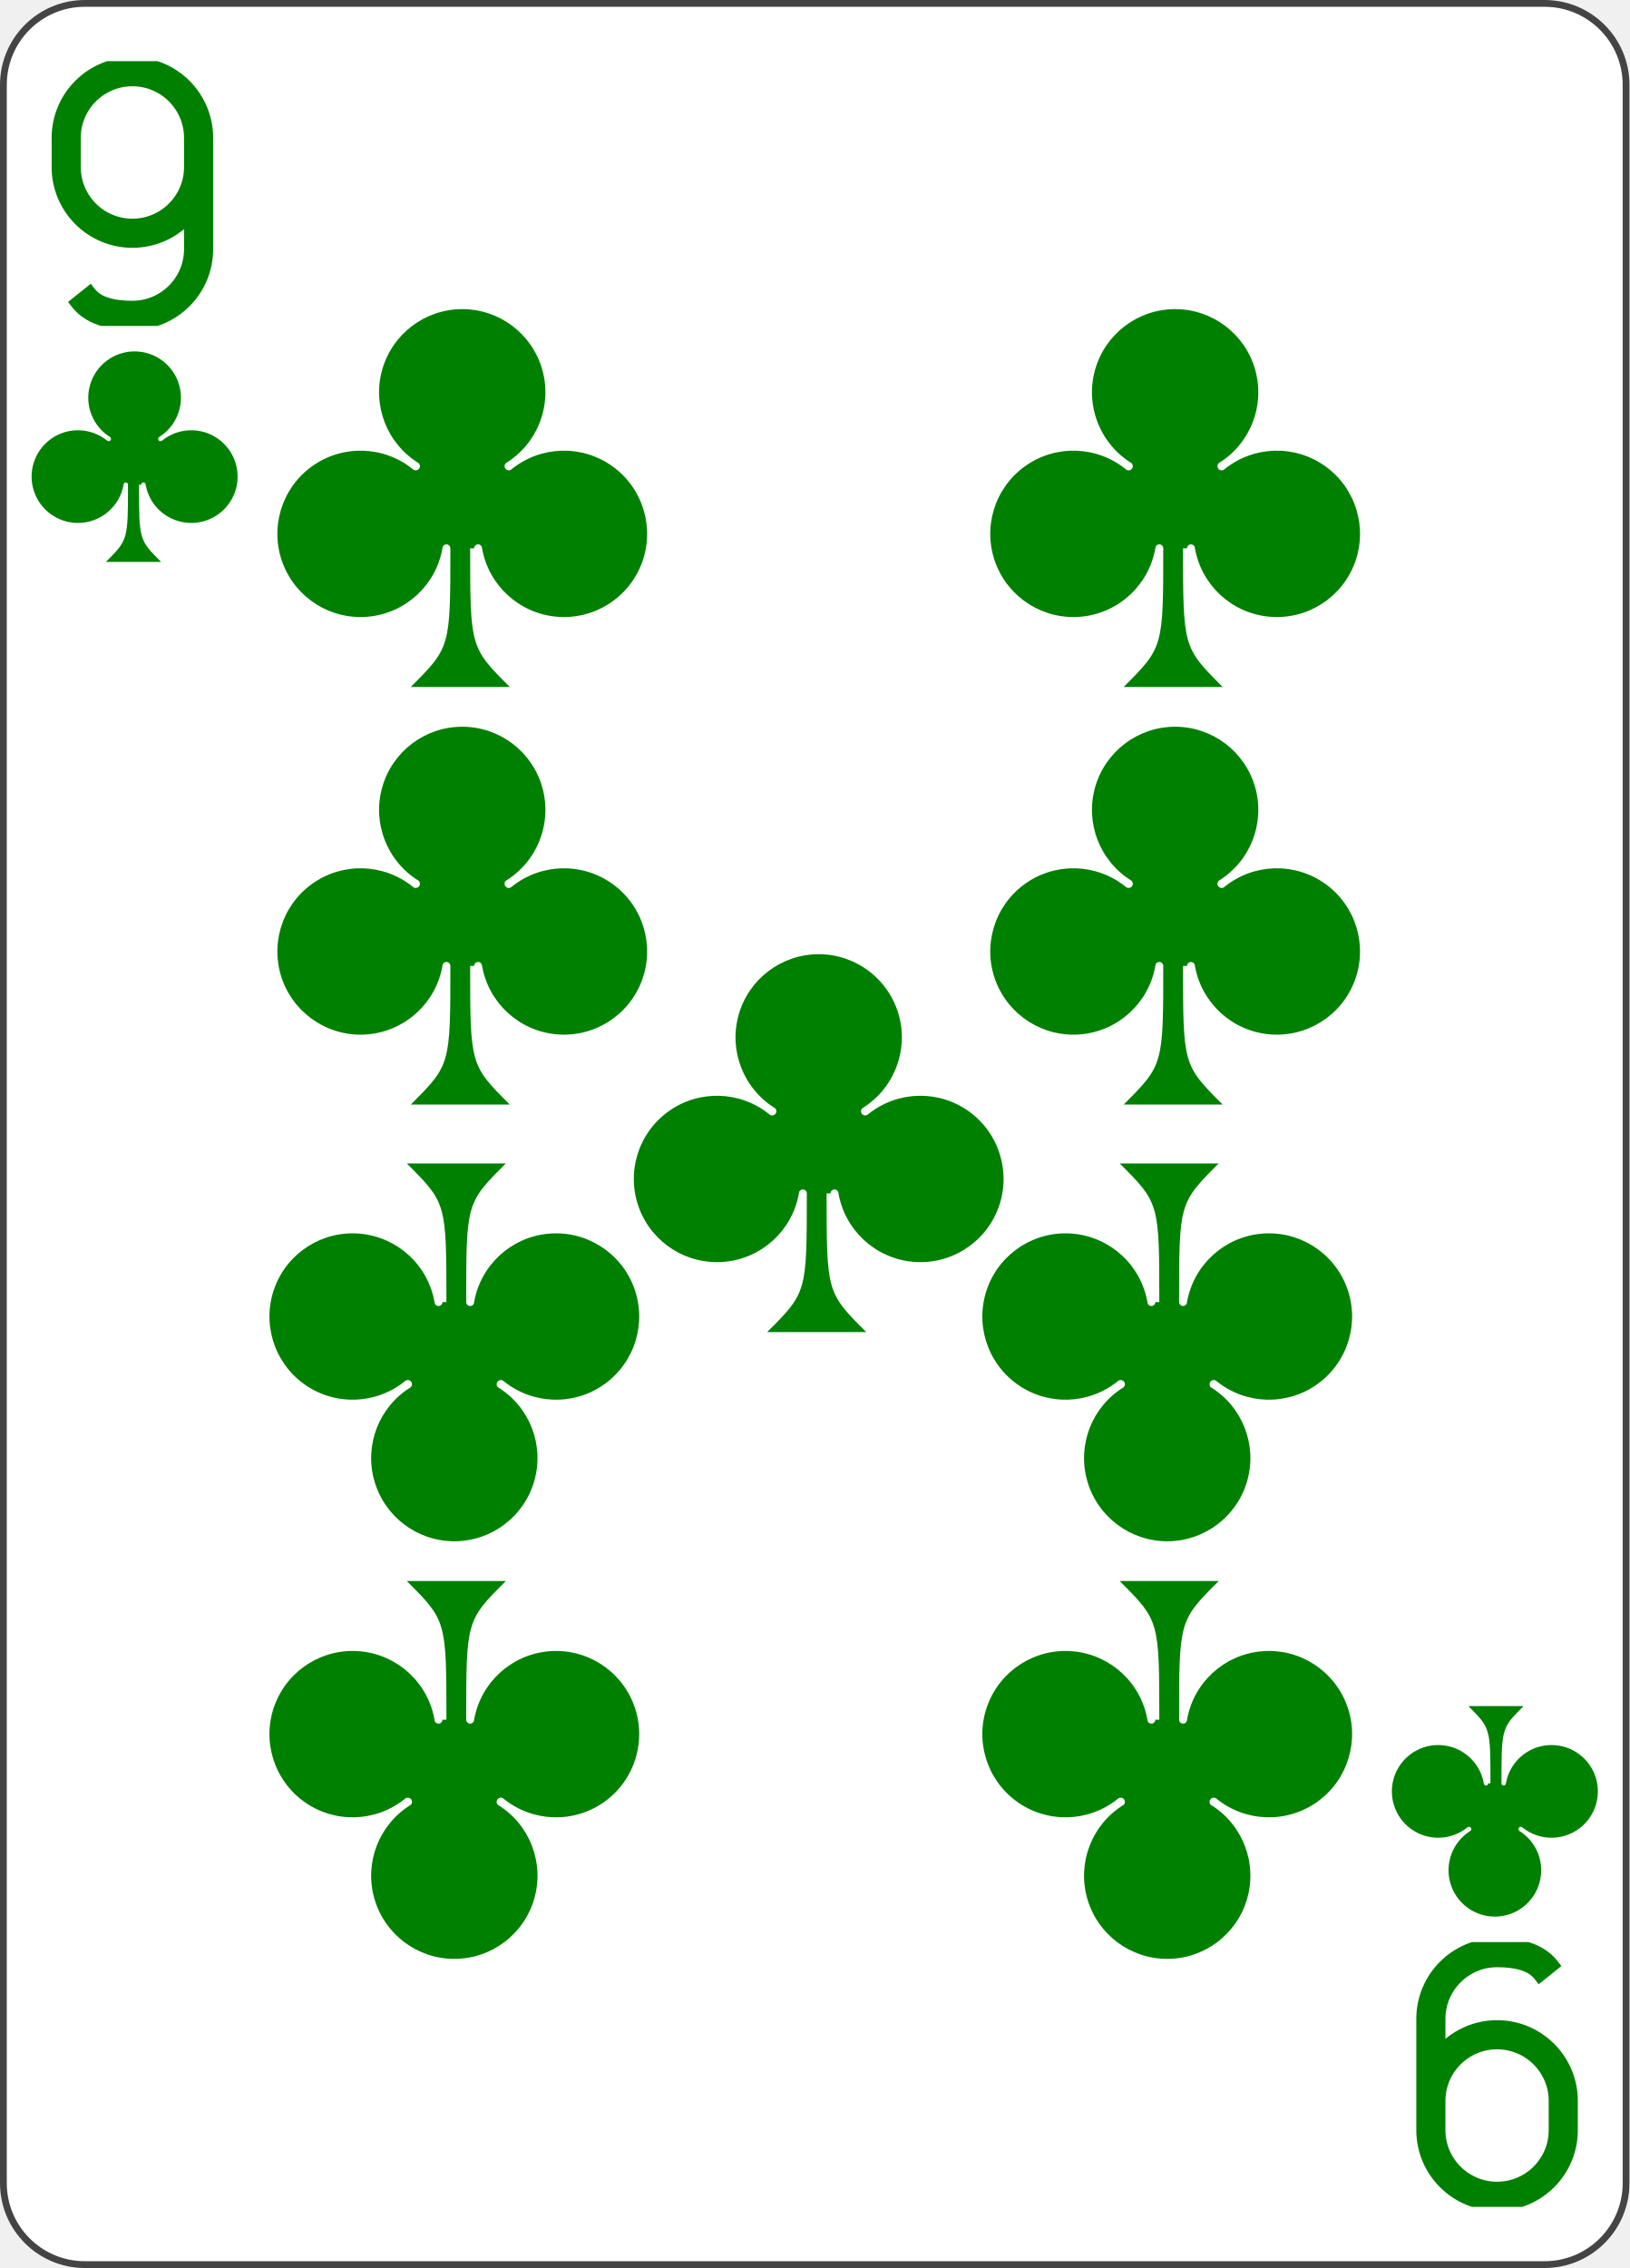
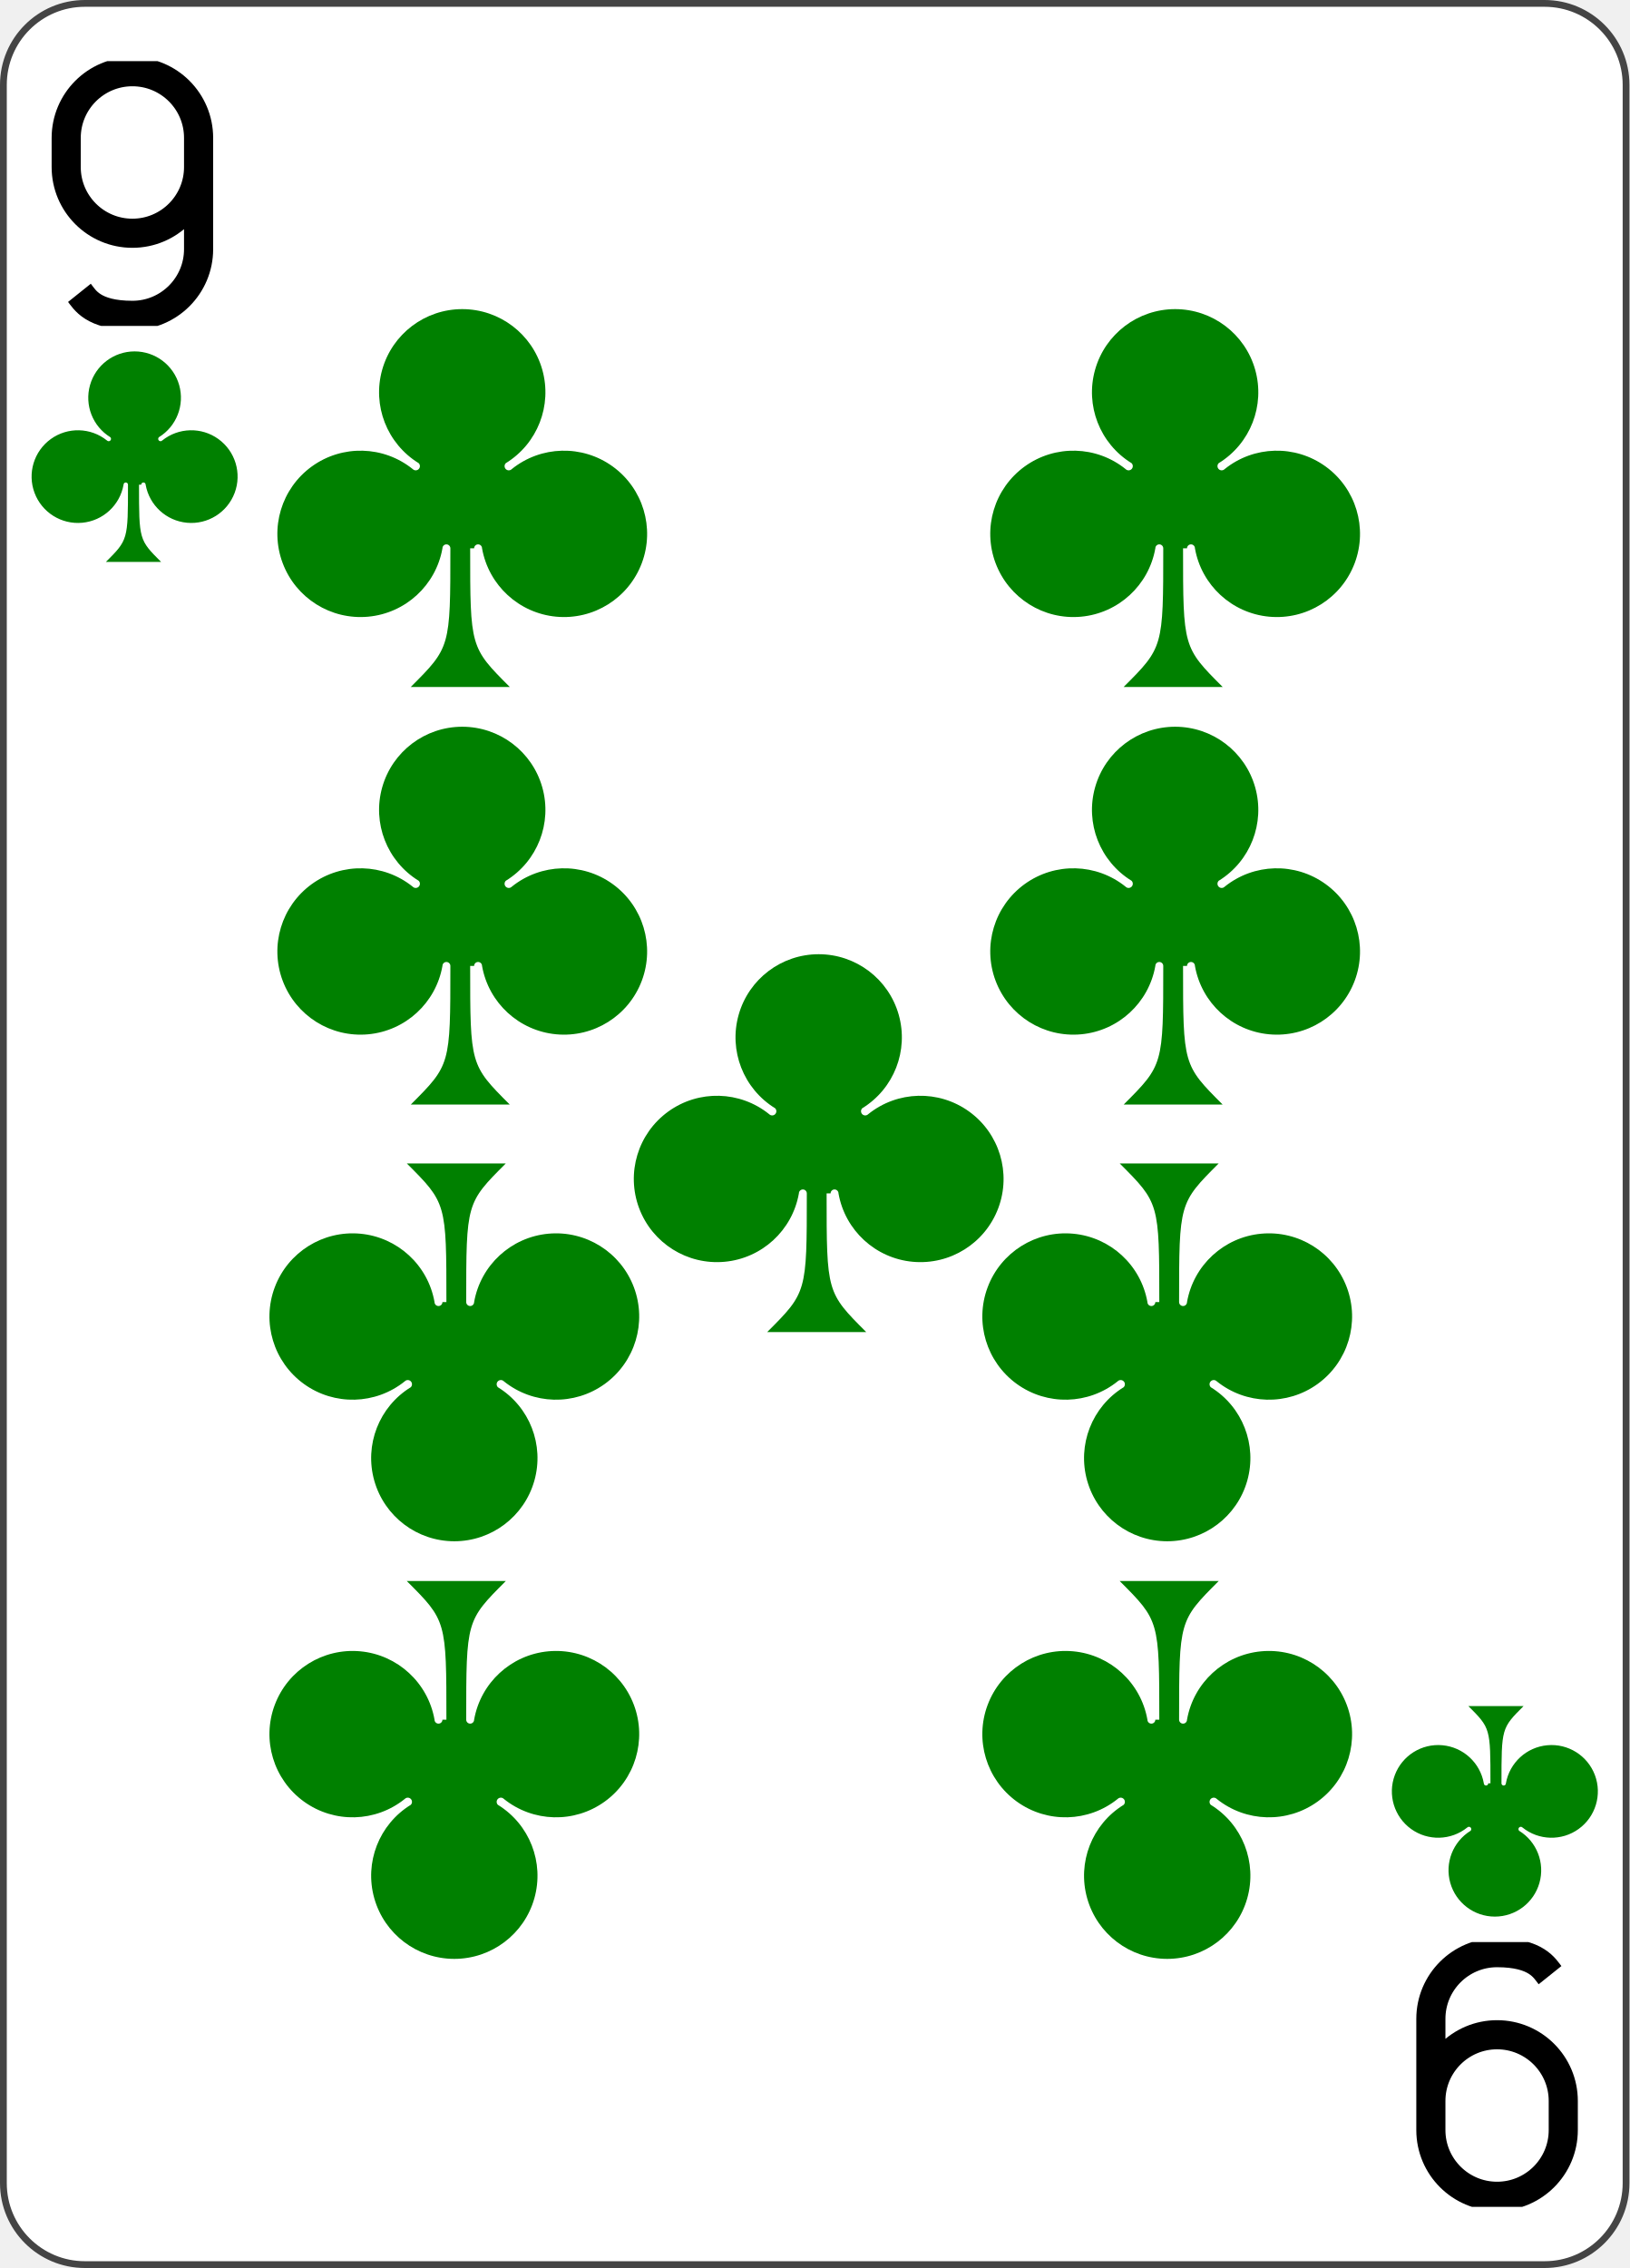
<svg xmlns="http://www.w3.org/2000/svg" viewBox="-120 -167 240 334">
  <rect width="239" height="333" x="-119.5" y="-166.5" rx="12" ry="12" stroke="#444" fill="#fff" fill-opacity="1" stroke-width="1" />
  <symbol id="R9c" viewBox="-500 -500 1000 1000" preserveAspectRatio="xMinYMid" opacity="0.8">
-     <path d="m250-100a250 250 0 01-500 0V-210a250 250 0 01500 0V210A250 250 0 010 460c-150 0-180-60-200-85" stroke="#008000" fill="none" fill-opacity="1" stroke-width="110" />
+     <path d="m250-100a250 250 0 01-500 0V-210a250 250 0 01500 0V210A250 250 0 010 460c-150 0-180-60-200-85" stroke="#000000" fill="none" fill-opacity="1" stroke-width="110" />
  </symbol>
  <symbol id="S09c" viewBox="-600 -600 1200 1200" preserveAspectRatio="xMinYMid" opacity="0.8">
    <path d="M0-500C-100-250-355-100-355 185a150 150 0 00300 0 10 10 0 0120 0c0 200-50 215-95 315H130C85 400 35 385 35 185a10 10 0 0120 0 150 150 0 00300 0C355-100 100-250 0-500" fill="green" fill-opacity="1" />
  </symbol>
  <symbol id="S19c" viewBox="-600 -600 1200 1200" preserveAspectRatio="xMinYMid" opacity="0.8">
    <path d="m0-300c0-100 100-200 200-200S400-400 400-250C400 0 0 400 0 500 0 400-400 0-400-250c0-150 100-250 200-250S0-400 0-300" fill="green" fill-opacity="1" />
  </symbol>
  <symbol id="S29c" viewBox="-600 -600 1200 1200" preserveAspectRatio="xMinYMid" opacity="0.8">
    <path d="m-400 0C-350 0 0-450 0-500 0-450 350 0 400 0 350 0 0 450 0 500 0 450-350 0-400 0" fill="green" fill-opacity="1" />
  </symbol>
  <symbol id="S39c" viewBox="-600 -600 1200 1200" preserveAspectRatio="xMinYMid" opacity="0.8">
    <path d="M40 150a10 10 0 0120 0A210 210 0 10135-50 10 10 0 01120-65a210 210 0 10-220 0 10 10 0 01-15 15 210 210 0 1075 200 10 10 0 0120 0c0 250 0 250-100 350H130C30 400 30 400 30 150" fill="green" fill-opacity="1" />
  </symbol>
  <use href="#R9c" height="39" x="-120" y="-158" />
  <use href="#S39c" height="39" x="-120" y="-120" />
  <use href="#S39c" height="70" x="-87.5" y="-130" />
  <use href="#S39c" height="70" x="17.5" y="-130" />
  <use href="#S39c" height="70" x="-87.5" y="-68.5" />
  <use href="#S39c" height="70" x="17.5" y="-68.5" />
  <use href="#S39c" height="70" x="-35" y="-35" />
  <g transform="rotate(180)">
    <use href="#R9c" height="39" x="-120" y="-158" />
    <use href="#S39c" height="39" x="-120" y="-120" />
    <use href="#S39c" height="70" x="-87.5" y="-130" />
    <use href="#S39c" height="70" x="17.5" y="-130" />
    <use href="#S39c" height="70" x="-87.5" y="-68.5" />
    <use href="#S39c" height="70" x="17.5" y="-68.5" />
  </g>
</svg>
